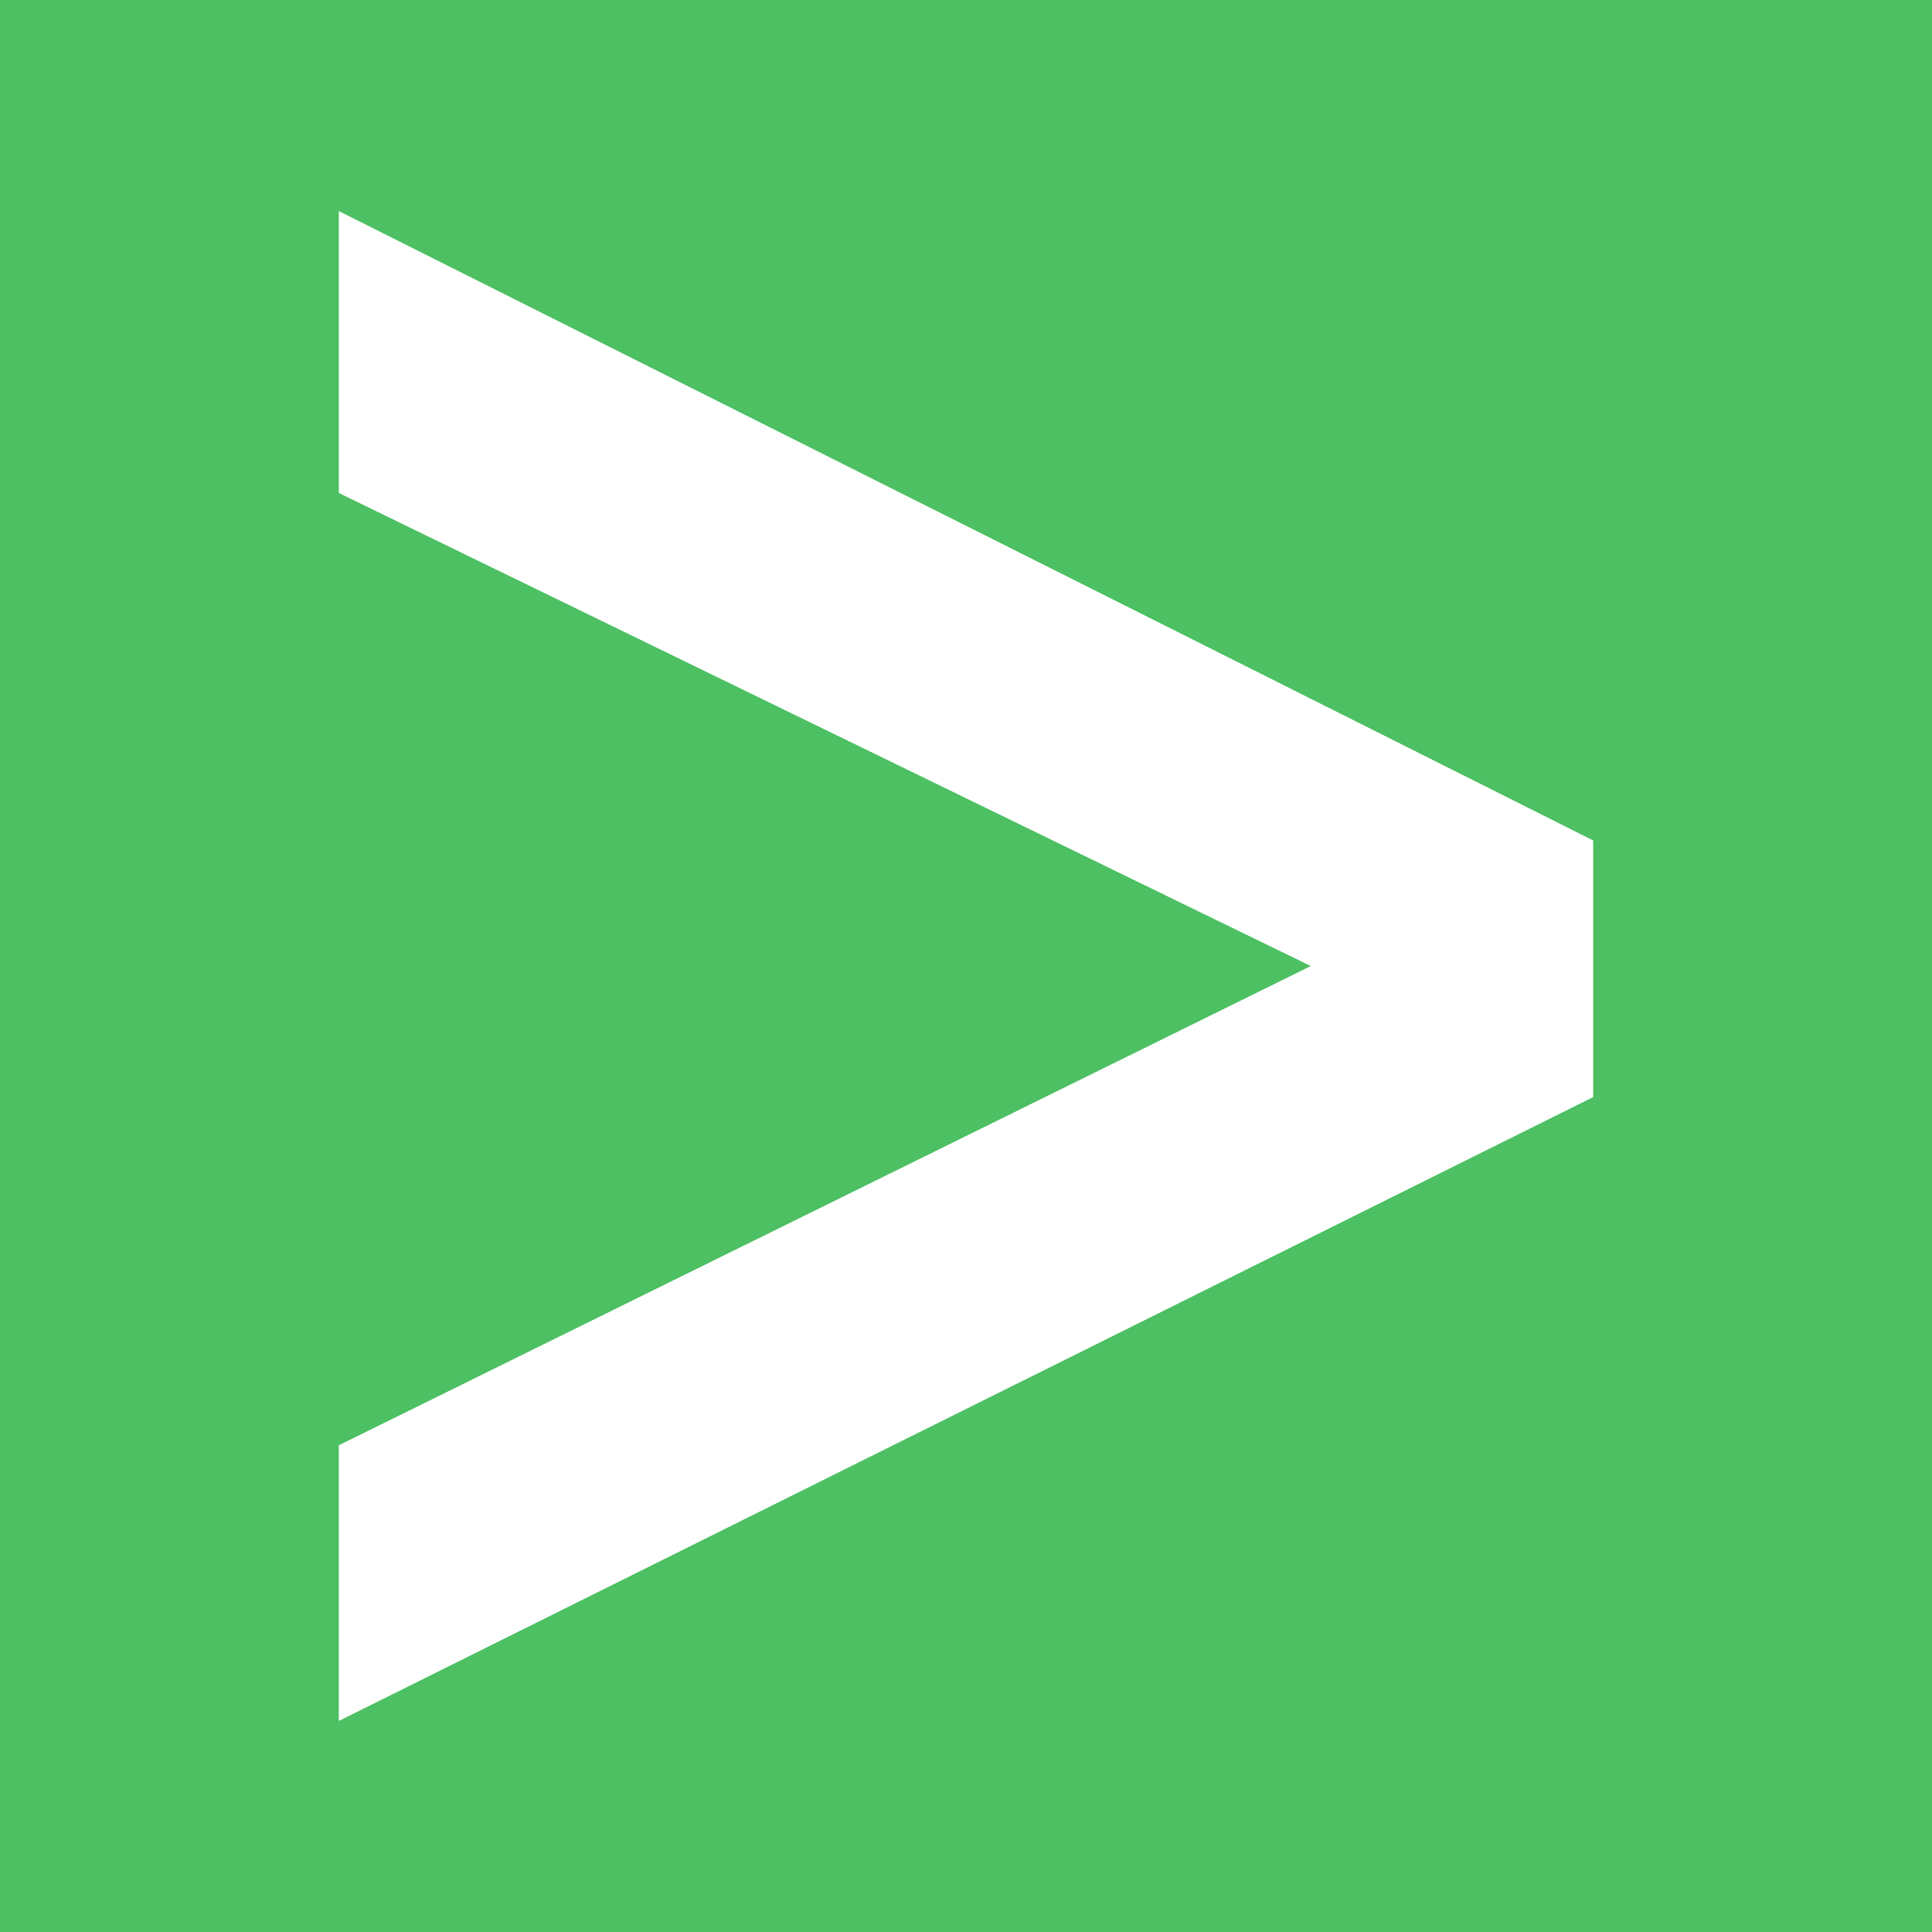
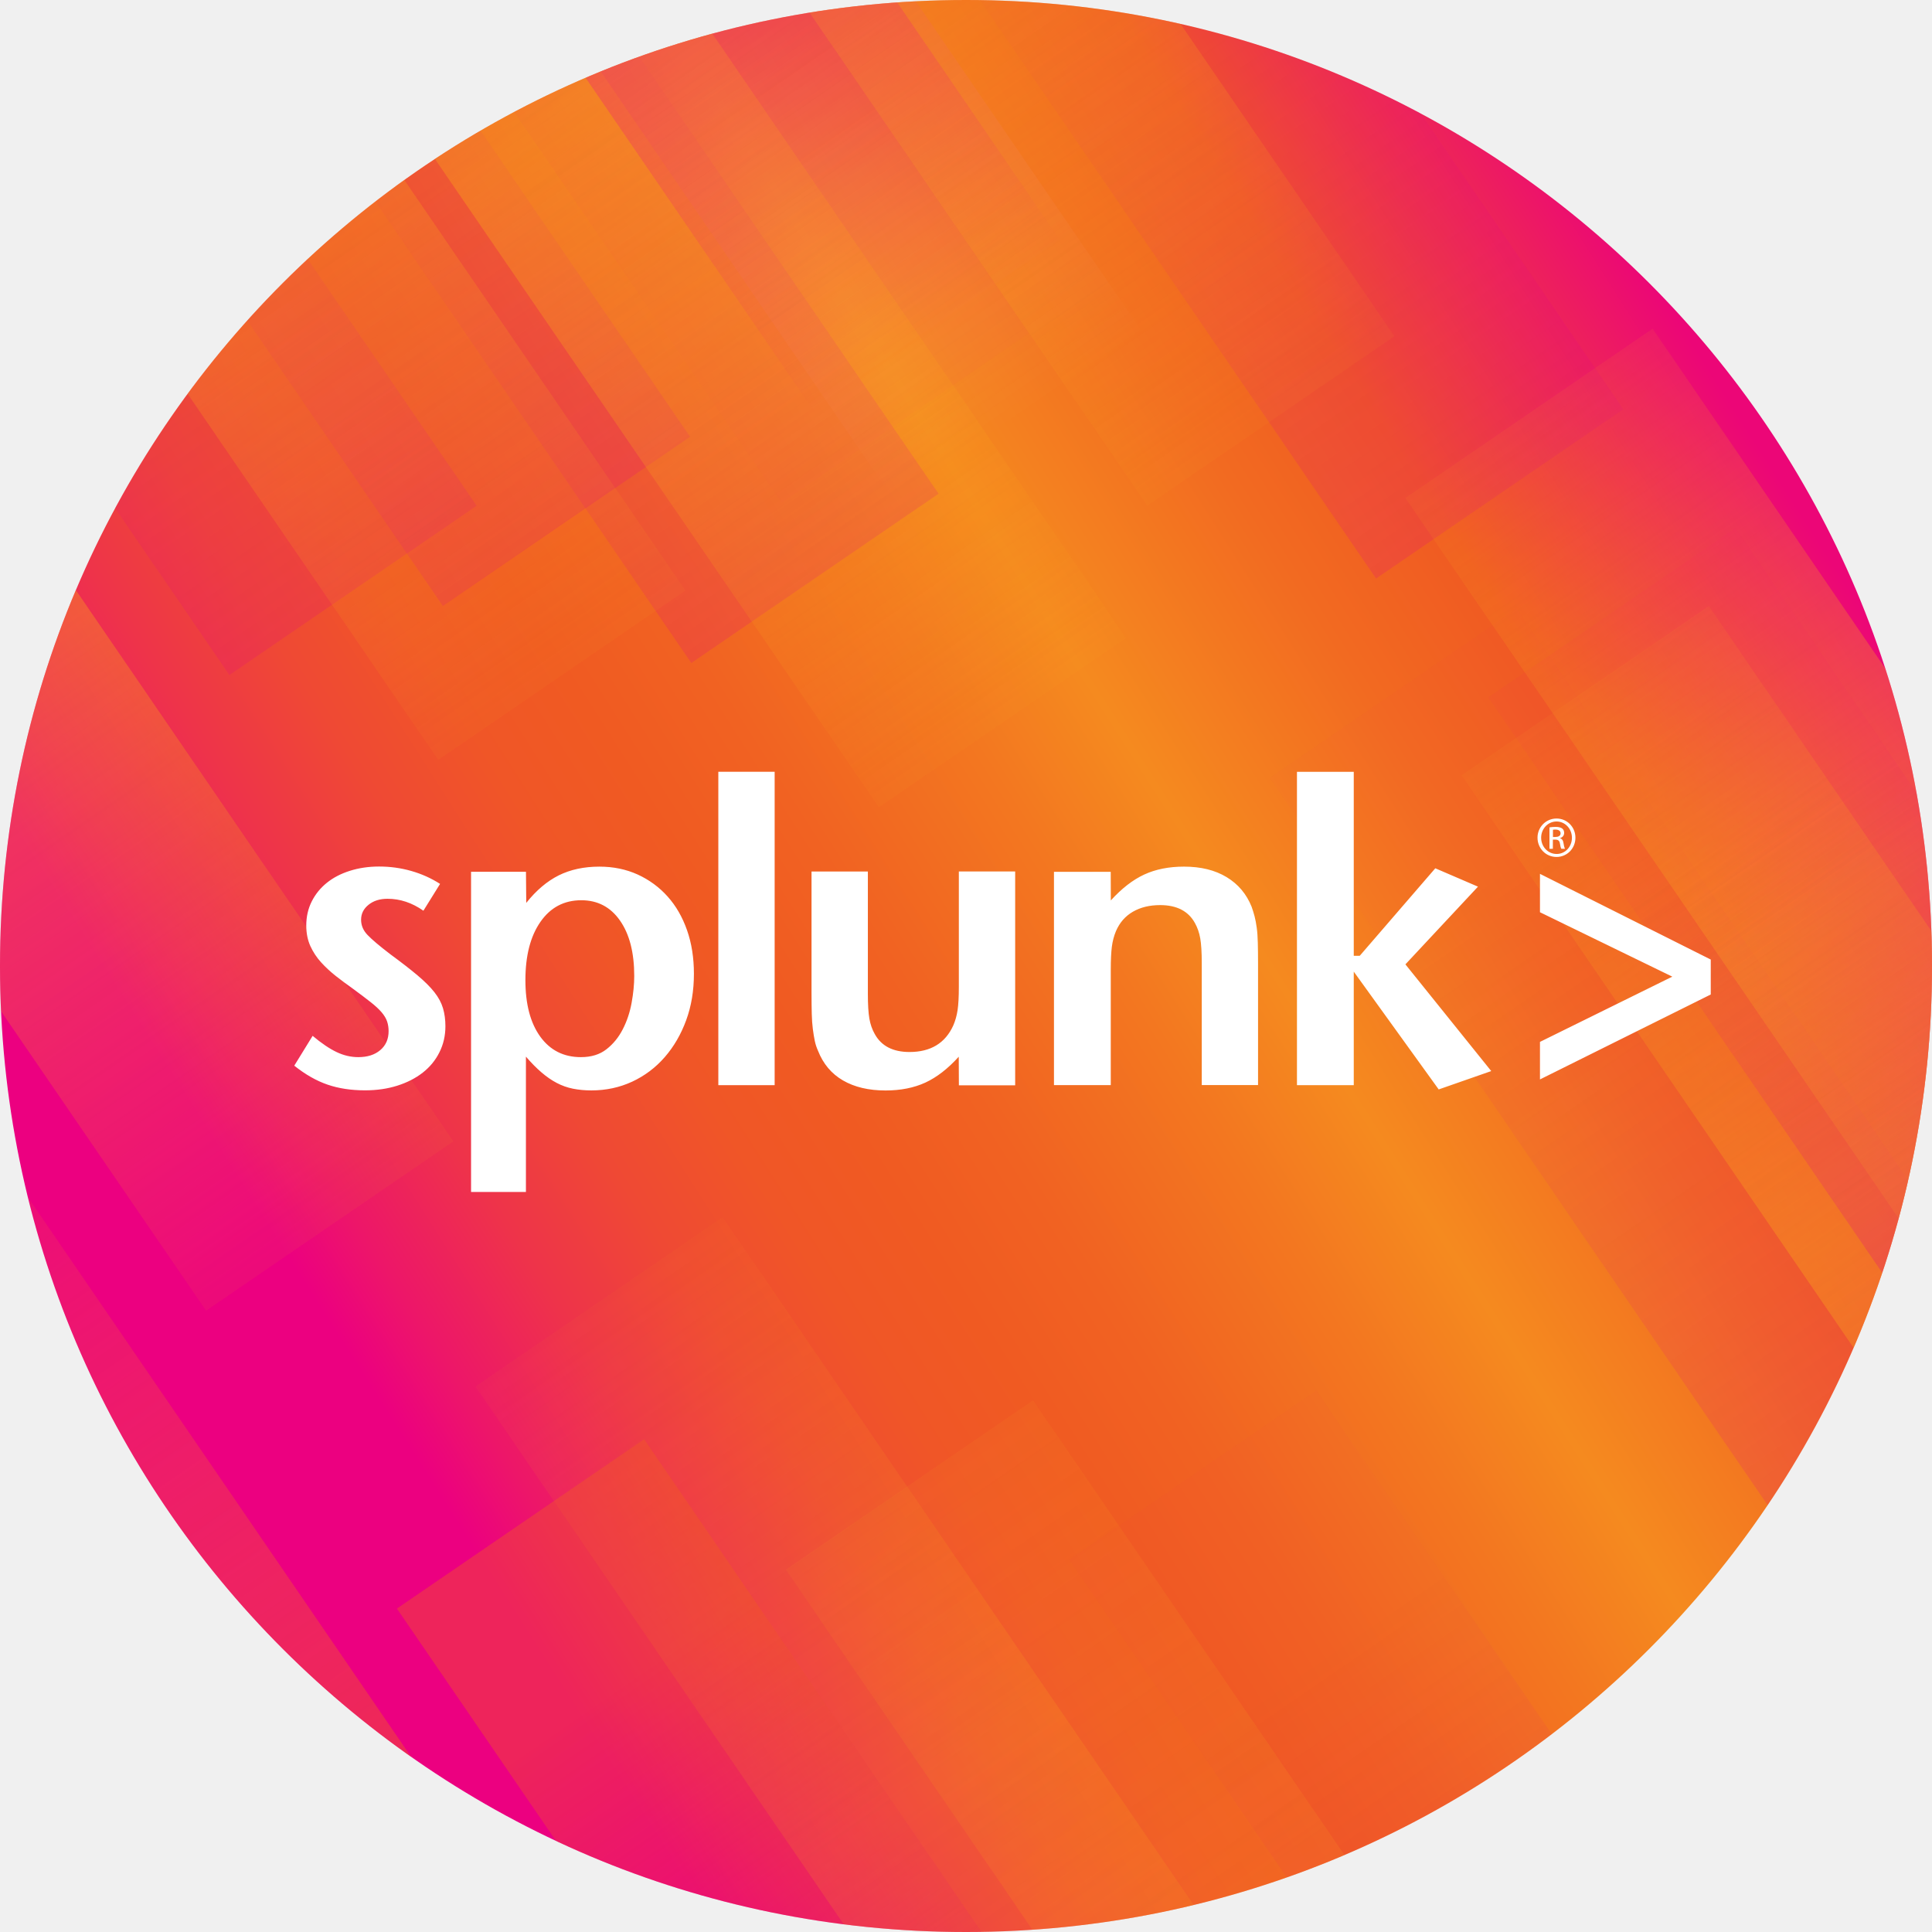
- <svg xmlns="http://www.w3.org/2000/svg" width="1200" height="1200" viewBox="0 0 1200 1200" fill="none" version="1.1" id="svg82" xml:space="preserve">
-   <g id="layer1">
-     <rect style="display:inline;fill:#4cc062;fill-opacity:1;stroke-width:1.098" id="rect1" width="1200" height="1200" x="4.2632564e-14" y="4.2632564e-14" />
+ <svg xmlns="http://www.w3.org/2000/svg" width="1200" height="1200" viewBox="0 0 1200 1200" fill="none">
+   <g clip-path="url(#clip0)">
+     <path d="M600 1200C931.371 1200 1200 931.371 1200 600C1200 268.629 931.371 0 600 0C268.629 0 0 268.629 0 600C0 931.371 268.629 1200 600 1200Z" fill="url(#paint0_linear)" />
+     <path opacity="0.2" fill-rule="evenodd" clip-rule="evenodd" d="M710.16 207.142L556.582 312.306L213.567 -188.585L367.146 -293.749L710.16 207.142Z" fill="url(#paint1_linear)" />
+     <path opacity="0.2" fill-rule="evenodd" clip-rule="evenodd" d="M296.051 314.149L142.473 419.285L-200.52 -81.6L-46.942 -186.764L296.051 314.149Z" fill="url(#paint2_linear)" />
+     <path opacity="0.2" fill-rule="evenodd" clip-rule="evenodd" d="M428.635 271.287L275.056 376.424L-67.931 -124.462L85.647 -229.625L428.635 271.287Z" fill="url(#paint3_linear)" />
+     <path opacity="0.2" fill-rule="evenodd" clip-rule="evenodd" d="M582.966 306.671L429.387 411.807L86.4 -89.078L239.978 -194.242L582.966 306.671Z" fill="url(#paint4_linear)" />
+     <path opacity="0.2" fill-rule="evenodd" clip-rule="evenodd" d="M1008.27 254.209L854.695 359.345L511.708 -141.54L665.286 -246.704L1008.27 254.209Z" fill="url(#paint5_linear)" />
+     <path opacity="0.2" fill-rule="evenodd" clip-rule="evenodd" d="M639.049 207.066L485.471 312.229L144.813 -185.269L298.391 -290.433L639.049 207.066Z" fill="url(#paint6_linear)" />
+     <path opacity="0.2" fill-rule="evenodd" clip-rule="evenodd" d="M1282.8 875.449L1129.22 980.591L788.569 483.12L942.148 377.956L1282.8 875.449Z" fill="url(#paint7_linear)" />
+     <path opacity="0.444" fill-rule="evenodd" clip-rule="evenodd" d="M699.469 396.262L545.891 501.425L75.36 -185.711L228.938 -290.875L699.469 396.262Z" fill="url(#paint8_linear)" />
+     <path opacity="0.444" fill-rule="evenodd" clip-rule="evenodd" d="M1112.22 1556.92L958.642 1662.08L488.084 974.918L641.662 869.755L1112.22 1556.92Z" fill="url(#paint9_linear)" />
+     <path opacity="0.2" fill-rule="evenodd" clip-rule="evenodd" d="M1158.31 1361.07L1004.73 1466.23L664.047 968.733L817.625 863.569L1158.31 1361.07Z" fill="url(#paint10_linear)" />
+     <path opacity="0.444" fill-rule="evenodd" clip-rule="evenodd" d="M425.755 366.796L272.204 471.96L-198 -214.697L-44.422 -319.838L425.755 366.796Z" fill="url(#paint11_linear)" />
+     <path opacity="0.444" fill-rule="evenodd" clip-rule="evenodd" d="M1496.68 890.815L1343.1 995.978L872.896 309.316L1026.47 204.153L1496.68 890.815Z" fill="url(#paint12_linear)" />
+     <path opacity="0.444" fill-rule="evenodd" clip-rule="evenodd" d="M281.58 708.917L128.002 814.08L-342.196 127.424L-188.618 22.26L281.58 708.917Z" fill="url(#paint13_linear)" />
+     <path opacity="0.444" fill-rule="evenodd" clip-rule="evenodd" d="M1531.55 1063.06L1378 1168.22L907.8 481.566L1061.38 376.424L1531.55 1063.06Z" fill="url(#paint14_linear)" />
+     <path opacity="0.444" fill-rule="evenodd" clip-rule="evenodd" d="M866.133 208.893L712.582 314.057L242.378 -372.605L395.956 -477.742L866.133 208.893Z" fill="url(#paint15_linear)" />
+     <path opacity="0.444" fill-rule="evenodd" clip-rule="evenodd" d="M919.096 1442.67L765.518 1547.84L295.314 861.18L448.893 756.017L919.096 1442.67Z" fill="url(#paint16_linear)" />
+     <path opacity="0.444" fill-rule="evenodd" clip-rule="evenodd" d="M691.866 198.066L538.287 303.229L68.084 -383.427L221.662 -488.591L691.866 198.066Z" fill="url(#paint17_linear)" />
+     <path opacity="0.444" fill-rule="evenodd" clip-rule="evenodd" d="M325.915 1194.27L172.336 1299.43L-155.716 820.364L-2.138 715.2L325.915 1194.27Z" fill="url(#paint18_linear)" />
+     <path opacity="0.4" fill-rule="evenodd" clip-rule="evenodd" d="M1421.45 829.664L1267.88 934.827L924.36 433.14L1077.91 327.971L1421.45 829.664Z" fill="url(#paint19_linear)" />
+     <path opacity="0.4" fill-rule="evenodd" clip-rule="evenodd" d="M743.64 1395.64L590.062 1500.8L246.518 999.109L400.096 893.945L743.64 1395.64Z" fill="url(#paint20_linear)" />
+     <path d="M276.655 637.429C276.655 643.265 275.422 648.66 272.929 653.618C270.464 658.576 267.005 662.765 262.576 666.229C258.147 669.693 252.9 672.387 246.796 674.324C240.698 676.26 234.011 677.225 226.767 677.225C218.089 677.225 210.316 676.053 203.422 673.674C196.56 671.329 189.665 667.396 182.776 661.915L194.182 643.38C199.664 647.984 204.595 651.327 209.024 653.438C213.42 655.549 217.936 656.607 222.545 656.607C228.207 656.607 232.751 655.173 236.209 652.238C239.667 649.304 241.369 645.376 241.369 640.418C241.369 638.307 241.047 636.284 240.431 634.435C239.815 632.585 238.669 630.682 237 628.718C235.331 626.782 233.04 624.644 230.111 622.353C227.209 620.067 223.456 617.22 218.847 613.849C215.329 611.356 211.865 608.804 208.522 606.164C205.151 603.496 202.129 600.682 199.375 597.66C196.647 594.638 194.449 591.294 192.747 587.569C191.078 583.844 190.227 579.595 190.227 574.844C190.227 569.362 191.373 564.344 193.658 559.827C195.944 555.311 199.085 551.471 203.04 548.302C207 545.105 211.751 542.64 217.32 540.884C222.862 539.122 228.905 538.216 235.445 538.216C242.335 538.216 248.995 539.127 255.447 540.971C261.9 542.815 267.851 545.487 273.338 549.005L262.985 565.664C255.916 560.705 248.498 558.245 240.698 558.245C235.947 558.245 231.987 559.478 228.911 561.971C225.802 564.464 224.28 567.545 224.28 571.265C224.28 574.816 225.627 578.013 228.387 580.827C231.115 583.674 235.805 587.629 242.52 592.762C249.267 597.72 254.869 602.056 259.293 605.782C263.722 609.507 267.24 612.998 269.82 616.282C272.4 619.565 274.162 622.882 275.16 626.253C276.158 629.662 276.655 633.355 276.655 637.429ZM393.933 606.196C393.933 611.329 393.404 616.871 392.318 622.795C391.26 628.718 389.416 634.233 386.836 639.245C384.256 644.291 380.885 648.453 376.691 651.709C372.496 654.993 367.216 656.607 360.796 656.607C350.122 656.607 341.705 652.353 335.547 643.849C329.416 635.345 326.34 623.673 326.34 608.804C326.34 593.585 329.449 581.498 335.695 572.558C341.913 563.613 350.389 559.156 361.064 559.156C371.209 559.156 379.216 563.378 385.08 571.767C390.998 580.216 393.933 591.682 393.933 606.196ZM431.002 604.849C431.002 594.938 429.595 585.933 426.747 577.811C423.9 569.656 419.885 562.68 414.665 556.844C409.445 551.007 403.227 546.464 396.071 543.18C388.887 539.924 380.967 538.282 372.289 538.282C362.727 538.282 354.311 540.098 347.04 543.709C339.769 547.347 333.049 553.036 326.864 560.809L326.689 541.456H292.582V740.351H326.662V656.302C330.033 660.202 333.262 663.485 336.371 666.125C339.48 668.793 342.616 670.964 345.813 672.638C349.009 674.313 352.38 675.513 355.931 676.216C359.482 676.92 363.295 677.275 367.369 677.275C376.402 677.275 384.845 675.458 392.651 671.847C400.451 668.209 407.198 663.136 412.887 656.596C418.576 650.056 423.005 642.404 426.202 633.665C429.42 624.878 431.002 615.289 431.002 604.849ZM446.165 674.002H481.151V479.362H446.165V674.002ZM630.54 674.062V541.271H595.555V612.742C595.555 619.107 595.293 624.033 594.764 627.491C594.235 630.949 593.329 634.091 592.096 636.933C587.138 647.902 578.078 653.416 564.911 653.416C554.618 653.416 547.402 649.691 543.327 642.245C541.713 639.431 540.6 636.235 539.984 632.684C539.367 629.133 539.046 624.005 539.046 617.258V541.298H504.055V616.756C504.055 621.889 504.115 626.231 504.202 629.776C504.289 633.322 504.524 636.464 504.878 639.218C505.233 641.973 505.642 644.411 506.078 646.522C506.52 648.633 507.191 650.684 508.075 652.62C511.271 660.774 516.431 666.933 523.62 671.094C530.804 675.256 539.602 677.313 550.042 677.313C559.424 677.313 567.665 675.671 574.762 672.415C581.858 669.131 588.753 663.791 595.495 656.345L595.582 674.116H630.54V674.062ZM781.396 674.002V598.718C781.396 593.585 781.336 589.216 781.249 585.611C781.162 581.973 780.955 578.864 780.573 576.196C780.218 573.556 779.782 571.211 779.253 569.187C778.724 567.164 778.107 565.167 777.404 563.204C774.207 555.256 769.047 549.125 761.858 544.789C754.675 540.447 745.876 538.276 735.404 538.276C726.022 538.276 717.78 539.918 710.684 543.202C703.587 546.485 696.693 551.853 689.951 559.271L689.891 541.5H654.638V673.996H689.918V602.438C689.918 596.253 690.153 591.442 690.595 588.011C691.036 584.58 691.887 581.356 693.147 578.335C695.433 573.027 698.956 569.007 703.675 566.28C708.398 563.553 714.027 562.173 720.595 562.173C730.887 562.173 738.104 565.898 742.178 573.289C743.76 576.104 744.878 579.3 745.495 582.818C746.111 586.336 746.433 591.469 746.433 598.184V673.964H781.391V674.002H781.396ZM926.236 665.264L872.924 598.985L918 550.713L891.491 539.307L844.571 593.651H840.846V479.389H805.565V674.029H840.846V603.496L893.602 676.664L926.236 665.264ZM1062.58 617.694V595.991L956.504 542.765V566.607L1038.7 606.611L956.504 647.138V670.451L1062.58 617.694ZM966.764 508.396C960.251 508.396 954.976 513.704 954.976 520.304C954.976 527.018 960.256 532.271 966.764 532.271C973.331 532.271 978.524 527.024 978.524 520.304C978.524 513.676 973.331 508.396 966.824 508.396H966.764ZM966.824 510.24C972.104 510.24 976.353 514.729 976.353 520.358C976.353 525.96 972.131 530.476 966.824 530.416C961.516 530.416 957.235 525.96 957.235 520.298C957.235 514.724 961.516 510.24 966.764 510.24H966.824ZM964.565 521.504H966.033C967.735 521.504 968.586 522.147 968.88 523.822C969.142 525.584 969.469 526.784 969.791 527.193H972.022C971.815 526.784 971.493 525.96 971.171 523.909C970.909 521.945 970.113 520.887 968.94 520.685V520.565C970.375 520.156 971.52 519.071 971.52 517.342C971.52 516.082 971.078 515.171 970.287 514.587C969.496 513.998 968.176 513.589 966.153 513.589C964.571 513.589 963.513 513.736 962.4 513.911V527.198H964.511V521.509H964.565V521.504ZM964.565 515.373C964.92 515.313 965.416 515.253 966.093 515.253C968.466 515.253 969.316 516.425 969.316 517.571C969.316 519.213 967.822 519.856 966.093 519.856H964.565V515.373Z" fill="white" />
  </g>
-   <g id="layer2">
-     <path d="M 989.548,681.423 V 522.021 L 210.452,131.092 V 306.205 L 814.157,600.022 210.452,897.681 v 171.227 z" style="fill:#ffffff;stroke-width:7.345" id="path1-3" />
-   </g>
-   <defs id="defs82">
+   <defs>
    <linearGradient id="paint0_linear" x1="1096.43" y1="283.718" x2="125.147" y2="902.538" gradientUnits="userSpaceOnUse">
-       <stop stop-color="#EC0677" id="stop22" />
-       <stop offset="0.165" stop-color="#F05A22" id="stop23" />
-       <stop offset="0.249" stop-color="#F26A21" id="stop24" />
-       <stop offset="0.373" stop-color="#F58A1F" id="stop25" />
-       <stop offset="0.443" stop-color="#F37720" id="stop26" />
-       <stop offset="0.544" stop-color="#F16222" id="stop27" />
-       <stop offset="0.61" stop-color="#F05A22" id="stop28" />
-       <stop offset="0.667" stop-color="#F05627" id="stop29" />
-       <stop offset="0.73" stop-color="#EF4934" id="stop30" />
-       <stop offset="0.795" stop-color="#EE334A" id="stop31" />
-       <stop offset="0.863" stop-color="#ED1669" id="stop32" />
-       <stop offset="0.904" stop-color="#EC0080" id="stop33" />
+       <stop stop-color="#EC0677" />
+       <stop offset="0.165" stop-color="#F05A22" />
+       <stop offset="0.249" stop-color="#F26A21" />
+       <stop offset="0.373" stop-color="#F58A1F" />
+       <stop offset="0.443" stop-color="#F37720" />
+       <stop offset="0.544" stop-color="#F16222" />
+       <stop offset="0.61" stop-color="#F05A22" />
+       <stop offset="0.667" stop-color="#F05627" />
+       <stop offset="0.73" stop-color="#EF4934" />
+       <stop offset="0.795" stop-color="#EE334A" />
+       <stop offset="0.863" stop-color="#ED1669" />
+       <stop offset="0.904" stop-color="#EC0080" />
    </linearGradient>
    <linearGradient id="paint1_linear" x1="291.269" y1="-238.934" x2="634.115" y2="259.256" gradientUnits="userSpaceOnUse">
-       <stop offset="0.503" stop-color="#E20782" id="stop34" />
-       <stop offset="1" stop-color="white" stop-opacity="0" id="stop35" />
+       <stop offset="0.503" stop-color="#E20782" />
+       <stop offset="1" stop-color="white" stop-opacity="0" />
    </linearGradient>
    <linearGradient id="paint2_linear" x1="-53.306" y1="-30.797" x2="218.517" y2="364.189" gradientUnits="userSpaceOnUse">
-       <stop offset="0.037" stop-color="#E20782" stop-opacity="0.1" id="stop36" />
-       <stop offset="1" stop-color="#E20782" id="stop37" />
+       <stop offset="0.037" stop-color="#E20782" stop-opacity="0.1" />
+       <stop offset="1" stop-color="#E20782" />
    </linearGradient>
    <linearGradient id="paint3_linear" x1="79.279" y1="-73.659" x2="351.102" y2="321.327" gradientUnits="userSpaceOnUse">
-       <stop offset="0.037" stop-color="#E20782" stop-opacity="0.1" id="stop38" />
-       <stop offset="1" stop-color="#E20782" id="stop39" />
+       <stop offset="0.037" stop-color="#E20782" stop-opacity="0.1" />
+       <stop offset="1" stop-color="#E20782" />
    </linearGradient>
    <linearGradient id="paint4_linear" x1="233.612" y1="-38.275" x2="505.435" y2="356.711" gradientUnits="userSpaceOnUse">
-       <stop offset="0.037" stop-color="#E20782" stop-opacity="0.1" id="stop40" />
-       <stop offset="1" stop-color="#E20782" id="stop41" />
+       <stop offset="0.037" stop-color="#E20782" stop-opacity="0.1" />
+       <stop offset="1" stop-color="#E20782" />
    </linearGradient>
    <linearGradient id="paint5_linear" x1="658.917" y1="-90.737" x2="930.74" y2="304.249" gradientUnits="userSpaceOnUse">
-       <stop offset="0.037" stop-color="#E20782" stop-opacity="0.1" id="stop42" />
-       <stop offset="1" stop-color="#E20782" id="stop43" />
+       <stop offset="0.037" stop-color="#E20782" stop-opacity="0.1" />
+       <stop offset="1" stop-color="#E20782" />
    </linearGradient>
    <linearGradient id="paint6_linear" x1="221.473" y1="-237.099" x2="560.292" y2="255.255" gradientUnits="userSpaceOnUse">
-       <stop stop-color="#E20782" id="stop44" />
-       <stop offset="0.772" stop-color="#E20782" stop-opacity="0.1" id="stop45" />
+       <stop stop-color="#E20782" />
+       <stop offset="0.772" stop-color="#E20782" stop-opacity="0.1" />
    </linearGradient>
    <linearGradient id="paint7_linear" x1="865.218" y1="431.261" x2="1204.04" y2="923.615" gradientUnits="userSpaceOnUse">
-       <stop offset="0.213" stop-color="#E20782" stop-opacity="0.1" id="stop46" />
-       <stop offset="1" stop-color="#E20782" id="stop47" />
+       <stop offset="0.213" stop-color="#E20782" stop-opacity="0.1" />
+       <stop offset="1" stop-color="#E20782" />
    </linearGradient>
    <linearGradient id="paint8_linear" x1="152.169" y1="-237.349" x2="620.768" y2="442.31" gradientUnits="userSpaceOnUse">
-       <stop stop-color="#F89E1C" stop-opacity="0.2" id="stop48" />
-       <stop offset="0.453" stop-color="#F89E1C" id="stop49" />
-       <stop offset="1" stop-color="#F89E1C" stop-opacity="0.15" id="stop50" />
+       <stop stop-color="#F89E1C" stop-opacity="0.2" />
+       <stop offset="0.453" stop-color="#F89E1C" />
+       <stop offset="1" stop-color="#F89E1C" stop-opacity="0.15" />
    </linearGradient>
    <linearGradient id="paint9_linear" x1="564.872" y1="923.243" x2="1033.47" y2="1602.9" gradientUnits="userSpaceOnUse">
-       <stop stop-color="#F89E1C" stop-opacity="0.2" id="stop51" />
-       <stop offset="0.554" stop-color="#F89E1C" stop-opacity="0.5" id="stop52" />
-       <stop offset="1" stop-color="#F89E1C" stop-opacity="0.15" id="stop53" />
+       <stop stop-color="#F89E1C" stop-opacity="0.2" />
+       <stop offset="0.554" stop-color="#F89E1C" stop-opacity="0.5" />
+       <stop offset="1" stop-color="#F89E1C" stop-opacity="0.15" />
    </linearGradient>
    <linearGradient id="paint10_linear" x1="740.706" y1="916.883" x2="1079.52" y2="1409.24" gradientUnits="userSpaceOnUse">
-       <stop offset="0.228" stop-color="#E20782" stop-opacity="0.1" id="stop54" />
-       <stop offset="1" stop-color="#E20782" id="stop55" />
+       <stop offset="0.228" stop-color="#E20782" stop-opacity="0.1" />
+       <stop offset="1" stop-color="#E20782" />
    </linearGradient>
    <linearGradient id="paint11_linear" x1="-121.218" y1="-266.367" x2="347.033" y2="412.791" gradientUnits="userSpaceOnUse">
-       <stop stop-color="#F89E1C" stop-opacity="0.2" id="stop56" />
-       <stop offset="0.442" stop-color="#F89E1C" id="stop57" />
-       <stop offset="1" stop-color="#F89E1C" stop-opacity="0.15" id="stop58" />
+       <stop stop-color="#F89E1C" stop-opacity="0.2" />
+       <stop offset="0.442" stop-color="#F89E1C" />
+       <stop offset="1" stop-color="#F89E1C" stop-opacity="0.15" />
    </linearGradient>
    <linearGradient id="paint12_linear" x1="949.684" y1="257.647" x2="1417.94" y2="936.804" gradientUnits="userSpaceOnUse">
-       <stop stop-color="#F89E1C" stop-opacity="0.2" id="stop59" />
-       <stop offset="0.442" stop-color="#F89E1C" id="stop60" />
-       <stop offset="1" stop-color="#F89E1C" stop-opacity="0.15" id="stop61" />
+       <stop stop-color="#F89E1C" stop-opacity="0.2" />
+       <stop offset="0.442" stop-color="#F89E1C" />
+       <stop offset="1" stop-color="#F89E1C" stop-opacity="0.15" />
    </linearGradient>
    <linearGradient id="paint13_linear" x1="-265.412" y1="75.749" x2="202.838" y2="754.907" gradientUnits="userSpaceOnUse">
-       <stop stop-color="#F89E1C" stop-opacity="0.2" id="stop62" />
-       <stop offset="0.442" stop-color="#F89E1C" id="stop63" />
-       <stop offset="1" stop-color="#F89E1C" stop-opacity="0.15" id="stop64" />
+       <stop stop-color="#F89E1C" stop-opacity="0.2" />
+       <stop offset="0.442" stop-color="#F89E1C" />
+       <stop offset="1" stop-color="#F89E1C" stop-opacity="0.15" />
    </linearGradient>
    <linearGradient id="paint14_linear" x1="984.581" y1="429.894" x2="1452.83" y2="1109.05" gradientUnits="userSpaceOnUse">
-       <stop stop-color="#F89E1C" stop-opacity="0.2" id="stop65" />
-       <stop offset="0.442" stop-color="#F89E1C" id="stop66" />
-       <stop offset="1" stop-color="#F89E1C" stop-opacity="0.15" id="stop67" />
+       <stop stop-color="#F89E1C" stop-opacity="0.2" />
+       <stop offset="0.442" stop-color="#F89E1C" />
+       <stop offset="1" stop-color="#F89E1C" stop-opacity="0.15" />
    </linearGradient>
    <linearGradient id="paint15_linear" x1="319.16" y1="-424.273" x2="787.41" y2="254.885" gradientUnits="userSpaceOnUse">
-       <stop stop-color="#F89E1C" stop-opacity="0.2" id="stop68" />
-       <stop offset="0.442" stop-color="#F89E1C" id="stop69" />
-       <stop offset="1" stop-color="#F89E1C" stop-opacity="0.15" id="stop70" />
+       <stop stop-color="#F89E1C" stop-opacity="0.2" />
+       <stop offset="0.442" stop-color="#F89E1C" />
+       <stop offset="1" stop-color="#F89E1C" stop-opacity="0.15" />
    </linearGradient>
    <linearGradient id="paint16_linear" x1="372.102" y1="809.506" x2="840.353" y2="1488.66" gradientUnits="userSpaceOnUse">
-       <stop stop-color="#F89E1C" stop-opacity="0.1" id="stop71" />
-       <stop offset="0.44" stop-color="#F89E1C" stop-opacity="0.5" id="stop72" />
-       <stop offset="1" stop-color="#F89E1C" stop-opacity="0.15" id="stop73" />
+       <stop stop-color="#F89E1C" stop-opacity="0.1" />
+       <stop offset="0.44" stop-color="#F89E1C" stop-opacity="0.5" />
+       <stop offset="1" stop-color="#F89E1C" stop-opacity="0.15" />
    </linearGradient>
    <linearGradient id="paint17_linear" x1="144.87" y1="-435.099" x2="613.121" y2="244.058" gradientUnits="userSpaceOnUse">
-       <stop stop-color="#EC008C" stop-opacity="0.2" id="stop74" />
-       <stop offset="0.442" stop-color="#EC008C" id="stop75" />
-       <stop offset="0.941" stop-color="#EC008C" stop-opacity="0" id="stop76" />
+       <stop stop-color="#EC008C" stop-opacity="0.2" />
+       <stop offset="0.442" stop-color="#EC008C" />
+       <stop offset="0.941" stop-color="#EC008C" stop-opacity="0" />
    </linearGradient>
    <linearGradient id="paint18_linear" x1="-124.77" y1="702.017" x2="249.791" y2="1246.41" gradientUnits="userSpaceOnUse">
-       <stop stop-color="#F89E1C" stop-opacity="0" id="stop77" />
-       <stop offset="0.849" stop-color="#F05A22" id="stop78" />
+       <stop stop-color="#F89E1C" stop-opacity="0" />
+       <stop offset="0.849" stop-color="#F05A22" />
    </linearGradient>
    <linearGradient id="paint19_linear" x1="953.168" y1="311.681" x2="1345.48" y2="881.743" gradientUnits="userSpaceOnUse">
-       <stop offset="0.343" stop-color="#E20782" stop-opacity="0.1" id="stop79" />
-       <stop offset="1" stop-color="#E20782" id="stop80" />
+       <stop offset="0.343" stop-color="#E20782" stop-opacity="0.1" />
+       <stop offset="1" stop-color="#E20782" />
    </linearGradient>
    <linearGradient id="paint20_linear" x1="275.351" y1="877.645" x2="667.661" y2="1447.71" gradientUnits="userSpaceOnUse">
-       <stop offset="0.289" stop-color="#F05A22" id="stop81" />
-       <stop offset="0.858" stop-color="#E20782" stop-opacity="0.1" id="stop82" />
+       <stop offset="0.289" stop-color="#F05A22" />
+       <stop offset="0.858" stop-color="#E20782" stop-opacity="0.1" />
    </linearGradient>
    <clipPath id="clip0">
-       <path d="M0 600C0 268.629 268.629 0 600 0C931.371 0 1200 268.629 1200 600C1200 931.371 931.371 1200 600 1200C268.629 1200 0 931.371 0 600Z" fill="white" id="path82" />
+       <path d="M0 600C0 268.629 268.629 0 600 0C931.371 0 1200 268.629 1200 600C1200 931.371 931.371 1200 600 1200C268.629 1200 0 931.371 0 600Z" fill="white" />
    </clipPath>
  </defs>
</svg>
